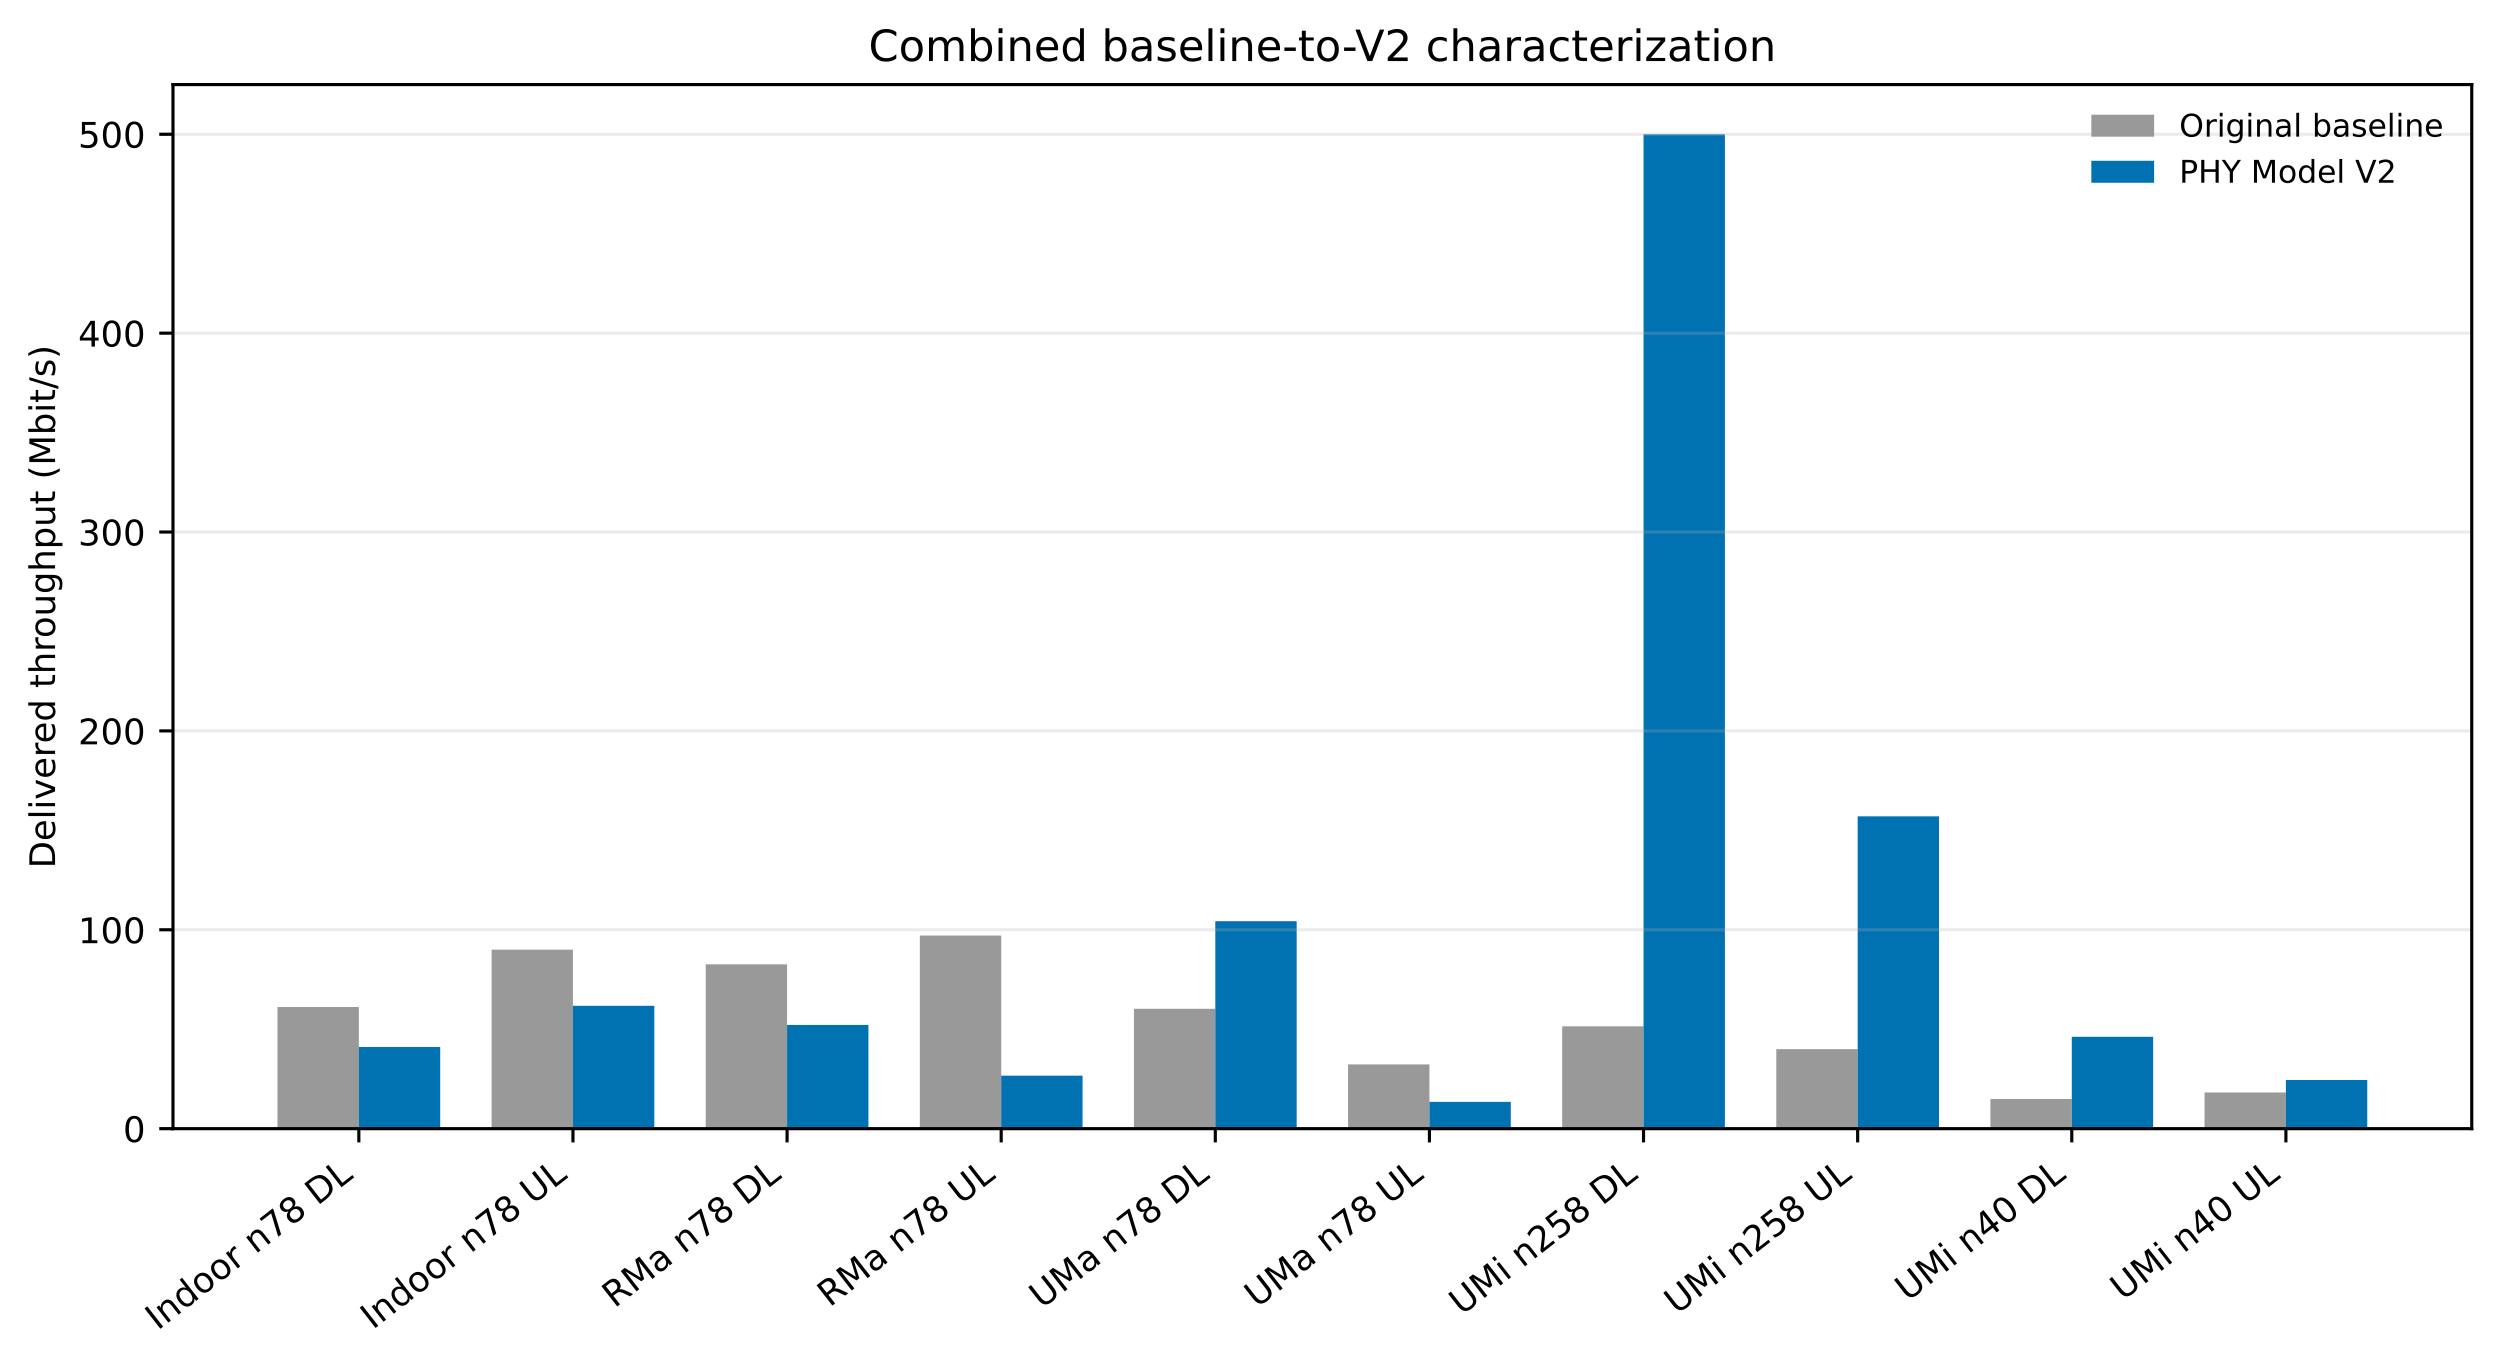
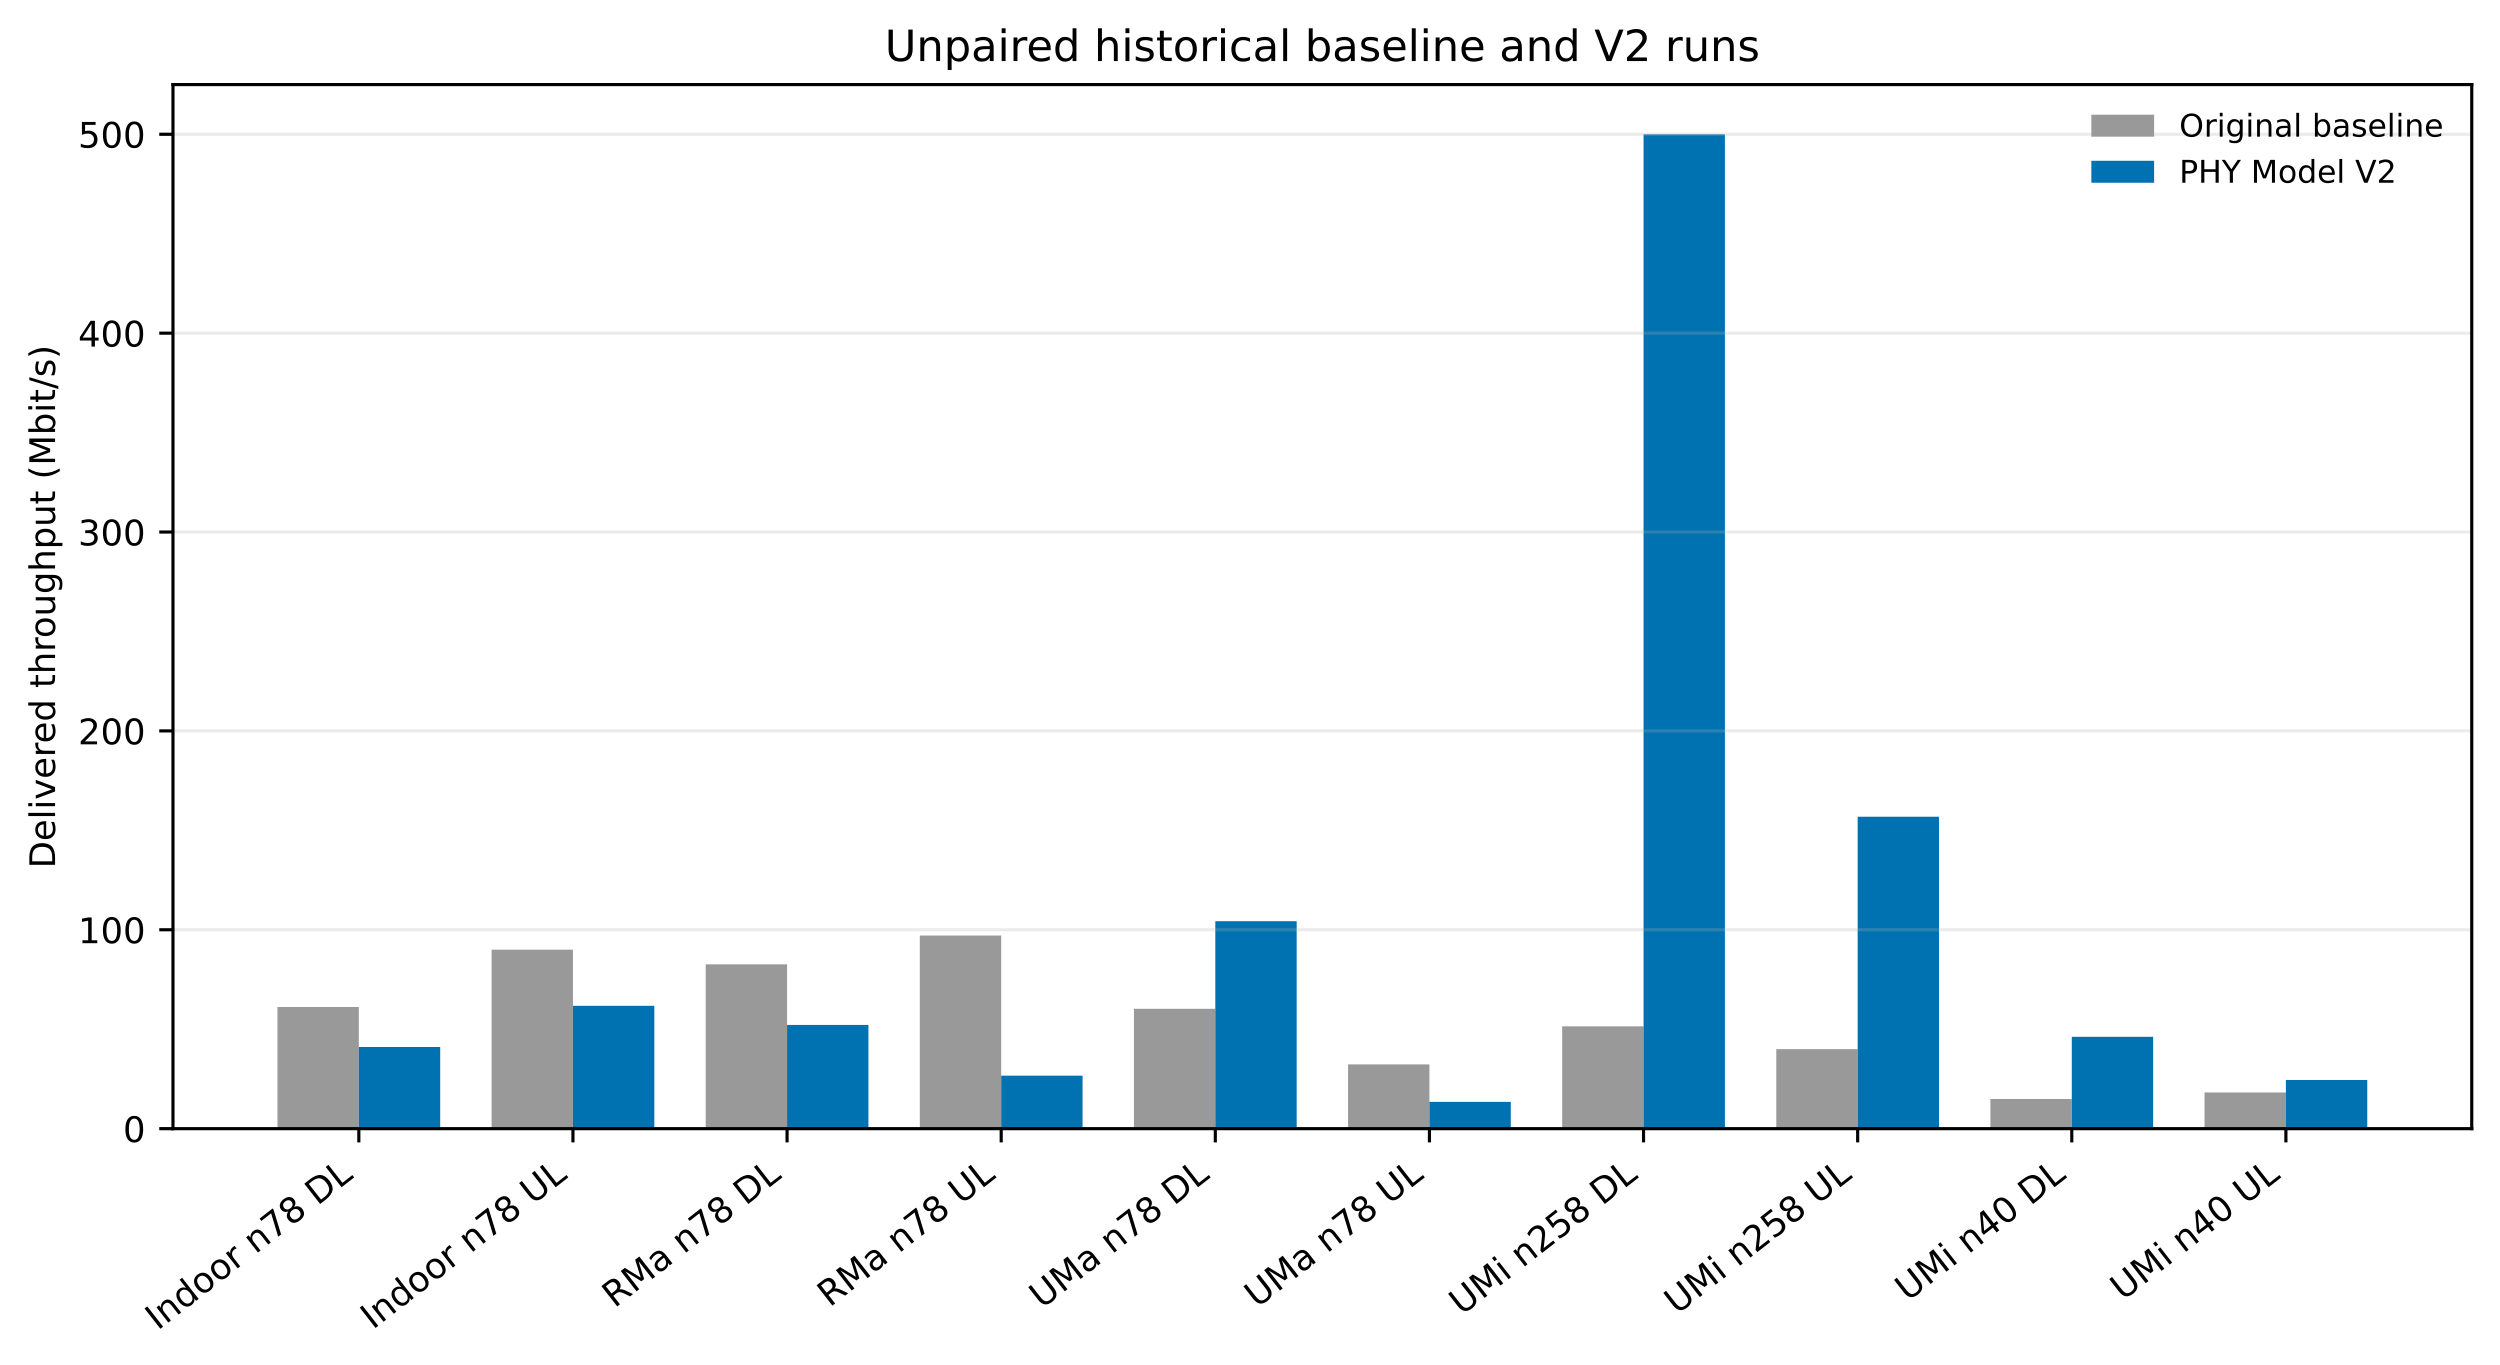
<svg xmlns="http://www.w3.org/2000/svg" xmlns:xlink="http://www.w3.org/1999/xlink" width="637.189pt" height="347.895pt" viewBox="0 0 637.189 347.895" version="1.1">
  <defs>
    <style type="text/css">*{stroke-linejoin: round; stroke-linecap: butt}</style>
  </defs>
  <g id="figure_1">
    <g id="patch_1">
      <path d="M 0 347.895 L 637.189 347.895 L 637.189 0 L 0 0 z " style="fill: #ffffff" />
    </g>
    <g id="axes_1">
      <g id="patch_2">
        <path d="M 44.089 287.67 L 629.989 287.67 L 629.989 21.558 L 44.089 21.558 z " style="fill: #ffffff" />
      </g>
      <g id="patch_3">
        <path d="M 70.721 287.67 L 91.459 287.67 L 91.459 256.668 L 70.721 256.668 z " clip-path="url(#pe78ab6352d)" style="fill: #999999" />
      </g>
      <g id="patch_4">
        <path d="M 125.294 287.67 L 146.032 287.67 L 146.032 242.05 L 125.294 242.05 z " clip-path="url(#pe78ab6352d)" style="fill: #999999" />
      </g>
      <g id="patch_5">
        <path d="M 179.868 287.67 L 200.606 287.67 L 200.606 245.782 L 179.868 245.782 z " clip-path="url(#pe78ab6352d)" style="fill: #999999" />
      </g>
      <g id="patch_6">
        <path d="M 234.441 287.67 L 255.179 287.67 L 255.179 238.445 L 234.441 238.445 z " clip-path="url(#pe78ab6352d)" style="fill: #999999" />
      </g>
      <g id="patch_7">
        <path d="M 289.014 287.67 L 309.752 287.67 L 309.752 257.111 L 289.014 257.111 z " clip-path="url(#pe78ab6352d)" style="fill: #999999" />
      </g>
      <g id="patch_8">
        <path d="M 343.588 287.67 L 364.326 287.67 L 364.326 271.289 L 343.588 271.289 z " clip-path="url(#pe78ab6352d)" style="fill: #999999" />
      </g>
      <g id="patch_9">
        <path d="M 398.161 287.67 L 418.899 287.67 L 418.899 261.591 L 398.161 261.591 z " clip-path="url(#pe78ab6352d)" style="fill: #999999" />
      </g>
      <g id="patch_10">
        <path d="M 452.735 287.67 L 473.473 287.67 L 473.473 267.391 L 452.735 267.391 z " clip-path="url(#pe78ab6352d)" style="fill: #999999" />
      </g>
      <g id="patch_11">
        <path d="M 507.308 287.67 L 528.046 287.67 L 528.046 280.103 L 507.308 280.103 z " clip-path="url(#pe78ab6352d)" style="fill: #999999" />
      </g>
      <g id="patch_12">
        <path d="M 561.881 287.67 L 582.619 287.67 L 582.619 278.451 L 561.881 278.451 z " clip-path="url(#pe78ab6352d)" style="fill: #999999" />
      </g>
      <g id="patch_13">
        <path d="M 91.459 287.67 L 112.197 287.67 L 112.197 266.85 L 91.459 266.85 z " clip-path="url(#pe78ab6352d)" style="fill: #0072b2" />
      </g>
      <g id="patch_14">
        <path d="M 146.032 287.67 L 166.77 287.67 L 166.77 256.36 L 146.032 256.36 z " clip-path="url(#pe78ab6352d)" style="fill: #0072b2" />
      </g>
      <g id="patch_15">
        <path d="M 200.606 287.67 L 221.343 287.67 L 221.343 261.229 L 200.606 261.229 z " clip-path="url(#pe78ab6352d)" style="fill: #0072b2" />
      </g>
      <g id="patch_16">
        <path d="M 255.179 287.67 L 275.917 287.67 L 275.917 274.166 L 255.179 274.166 z " clip-path="url(#pe78ab6352d)" style="fill: #0072b2" />
      </g>
      <g id="patch_17">
        <path d="M 309.752 287.67 L 330.49 287.67 L 330.49 234.794 L 309.752 234.794 z " clip-path="url(#pe78ab6352d)" style="fill: #0072b2" />
      </g>
      <g id="patch_18">
        <path d="M 364.326 287.67 L 385.064 287.67 L 385.064 280.834 L 364.326 280.834 z " clip-path="url(#pe78ab6352d)" style="fill: #0072b2" />
      </g>
      <g id="patch_19">
        <path d="M 418.899 287.67 L 439.637 287.67 L 439.637 34.23 L 418.899 34.23 z " clip-path="url(#pe78ab6352d)" style="fill: #0072b2" />
      </g>
      <g id="patch_20">
-         <path d="M 473.473 287.67 L 494.21 287.67 L 494.21 208.063 L 473.473 208.063 z " clip-path="url(#pe78ab6352d)" style="fill: #0072b2" />
+         <path d="M 473.473 287.67 L 494.21 287.67 L 494.21 208.158 L 473.473 208.158 z " clip-path="url(#pe78ab6352d)" style="fill: #0072b2" />
      </g>
      <g id="patch_21">
        <path d="M 528.046 287.67 L 548.784 287.67 L 548.784 264.261 L 528.046 264.261 z " clip-path="url(#pe78ab6352d)" style="fill: #0072b2" />
      </g>
      <g id="patch_22">
        <path d="M 582.619 287.67 L 603.357 287.67 L 603.357 275.272 L 582.619 275.272 z " clip-path="url(#pe78ab6352d)" style="fill: #0072b2" />
      </g>
      <g id="matplotlib.axis_1">
        <g id="xtick_1">
          <g id="line2d_1">
            <defs>
              <path id="mfd9205508a" d="M 0 0 L 0 3.5 " style="stroke: #000000; stroke-width: 0.8" />
            </defs>
            <g>
              <use xlink:href="#mfd9205508a" x="91.459" y="287.67" style="stroke: #000000; stroke-width: 0.8" />
            </g>
          </g>
          <g id="text_1">
            <text style="font-size: 9px; font-family: 'DejaVu Sans'" transform="translate(40.18303 339.2199) rotate(-38)">Indoor n78 DL</text>
          </g>
        </g>
        <g id="xtick_2">
          <g id="line2d_2">
            <g>
              <use xlink:href="#mfd9205508a" x="146.032" y="287.67" style="stroke: #000000; stroke-width: 0.8" />
            </g>
          </g>
          <g id="text_2">
            <text style="font-size: 9px; font-family: 'DejaVu Sans'" transform="translate(95.02682 339.0086) rotate(-38)">Indoor n78 UL</text>
          </g>
        </g>
        <g id="xtick_3">
          <g id="line2d_3">
            <g>
              <use xlink:href="#mfd9205508a" x="200.606" y="287.67" style="stroke: #000000; stroke-width: 0.8" />
            </g>
          </g>
          <g id="text_3">
            <text style="font-size: 9px; font-family: 'DejaVu Sans'" transform="translate(156.6203 333.5239) rotate(-38)">RMa n78 DL</text>
          </g>
        </g>
        <g id="xtick_4">
          <g id="line2d_4">
            <g>
              <use xlink:href="#mfd9205508a" x="255.179" y="287.67" style="stroke: #000000; stroke-width: 0.8" />
            </g>
          </g>
          <g id="text_4">
            <text style="font-size: 9px; font-family: 'DejaVu Sans'" transform="translate(211.4641 333.3127) rotate(-38)">RMa n78 UL</text>
          </g>
        </g>
        <g id="xtick_5">
          <g id="line2d_5">
            <g>
              <use xlink:href="#mfd9205508a" x="309.752" y="287.67" style="stroke: #000000; stroke-width: 0.8" />
            </g>
          </g>
          <g id="text_5">
            <text style="font-size: 9px; font-family: 'DejaVu Sans'" transform="translate(265.5044 333.7291) rotate(-38)">UMa n78 DL</text>
          </g>
        </g>
        <g id="xtick_6">
          <g id="line2d_6">
            <g>
              <use xlink:href="#mfd9205508a" x="364.326" y="287.67" style="stroke: #000000; stroke-width: 0.8" />
            </g>
          </g>
          <g id="text_6">
            <text style="font-size: 9px; font-family: 'DejaVu Sans'" transform="translate(320.3482 333.5179) rotate(-38)">UMa n78 UL</text>
          </g>
        </g>
        <g id="xtick_7">
          <g id="line2d_7">
            <g>
              <use xlink:href="#mfd9205508a" x="418.899" y="287.67" style="stroke: #000000; stroke-width: 0.8" />
            </g>
          </g>
          <g id="text_7">
            <text style="font-size: 9px; font-family: 'DejaVu Sans'" transform="translate(372.5148 335.3983) rotate(-38)">UMi n258 DL</text>
          </g>
        </g>
        <g id="xtick_8">
          <g id="line2d_8">
            <g>
              <use xlink:href="#mfd9205508a" x="473.473" y="287.67" style="stroke: #000000; stroke-width: 0.8" />
            </g>
          </g>
          <g id="text_8">
            <text style="font-size: 9px; font-family: 'DejaVu Sans'" transform="translate(427.3585 335.1871) rotate(-38)">UMi n258 UL</text>
          </g>
        </g>
        <g id="xtick_9">
          <g id="line2d_9">
            <g>
              <use xlink:href="#mfd9205508a" x="528.046" y="287.67" style="stroke: #000000; stroke-width: 0.8" />
            </g>
          </g>
          <g id="text_9">
            <text style="font-size: 9px; font-family: 'DejaVu Sans'" transform="translate(486.1739 331.8729) rotate(-38)">UMi n40 DL</text>
          </g>
        </g>
        <g id="xtick_10">
          <g id="line2d_10">
            <g>
              <use xlink:href="#mfd9205508a" x="582.619" y="287.67" style="stroke: #000000; stroke-width: 0.8" />
            </g>
          </g>
          <g id="text_10">
            <text style="font-size: 9px; font-family: 'DejaVu Sans'" transform="translate(541.0177 331.6616) rotate(-38)">UMi n40 UL</text>
          </g>
        </g>
      </g>
      <g id="matplotlib.axis_2">
        <g id="ytick_1">
          <g id="line2d_11">
            <path d="M 44.089 287.67 L 629.989 287.67 " clip-path="url(#pe78ab6352d)" style="fill: none; stroke: #b0b0b0; stroke-opacity: 0.25; stroke-width: 0.8; stroke-linecap: square" />
          </g>
          <g id="line2d_12">
            <defs>
              <path id="mfdfedc047a" d="M 0 0 L -3.5 0 " style="stroke: #000000; stroke-width: 0.8" />
            </defs>
            <g>
              <use xlink:href="#mfdfedc047a" x="44.089" y="287.67" style="stroke: #000000; stroke-width: 0.8" />
            </g>
          </g>
          <g id="text_11">
            <text style="font-size: 9px; font-family: 'DejaVu Sans'; text-anchor: end" x="37.089" y="291.09" transform="rotate(-0 37.08906 291.0896)">0</text>
          </g>
        </g>
        <g id="ytick_2">
          <g id="line2d_13">
            <path d="M 44.089 236.98 L 629.989 236.98 " clip-path="url(#pe78ab6352d)" style="fill: none; stroke: #b0b0b0; stroke-opacity: 0.25; stroke-width: 0.8; stroke-linecap: square" />
          </g>
          <g id="line2d_14">
            <g>
              <use xlink:href="#mfdfedc047a" x="44.089" y="236.98" style="stroke: #000000; stroke-width: 0.8" />
            </g>
          </g>
          <g id="text_12">
-             <text style="font-size: 9px; font-family: 'DejaVu Sans'; text-anchor: end" x="37.089" y="240.4" transform="rotate(-0 37.08906 240.3998)">100</text>
+             <text style="font-size: 9px; font-family: 'DejaVu Sans'; text-anchor: end" x="37.089" y="240.4" transform="rotate(-0 37.08906 240.3997)">100</text>
          </g>
        </g>
        <g id="ytick_3">
          <g id="line2d_15">
            <path d="M 44.089 186.291 L 629.989 186.291 " clip-path="url(#pe78ab6352d)" style="fill: none; stroke: #b0b0b0; stroke-opacity: 0.25; stroke-width: 0.8; stroke-linecap: square" />
          </g>
          <g id="line2d_16">
            <g>
              <use xlink:href="#mfdfedc047a" x="44.089" y="186.291" style="stroke: #000000; stroke-width: 0.8" />
            </g>
          </g>
          <g id="text_13">
            <text style="font-size: 9px; font-family: 'DejaVu Sans'; text-anchor: end" x="37.089" y="189.71" transform="rotate(-0 37.08906 189.7099)">200</text>
          </g>
        </g>
        <g id="ytick_4">
          <g id="line2d_17">
            <path d="M 44.089 135.601 L 629.989 135.601 " clip-path="url(#pe78ab6352d)" style="fill: none; stroke: #b0b0b0; stroke-opacity: 0.25; stroke-width: 0.8; stroke-linecap: square" />
          </g>
          <g id="line2d_18">
            <g>
              <use xlink:href="#mfdfedc047a" x="44.089" y="135.601" style="stroke: #000000; stroke-width: 0.8" />
            </g>
          </g>
          <g id="text_14">
-             <text style="font-size: 9px; font-family: 'DejaVu Sans'; text-anchor: end" x="37.089" y="139.02" transform="rotate(-0 37.08906 139.0201)">300</text>
+             <text style="font-size: 9px; font-family: 'DejaVu Sans'; text-anchor: end" x="37.089" y="139.02" transform="rotate(-0 37.08906 139.02)">300</text>
          </g>
        </g>
        <g id="ytick_5">
          <g id="line2d_19">
            <path d="M 44.089 84.911 L 629.989 84.911 " clip-path="url(#pe78ab6352d)" style="fill: none; stroke: #b0b0b0; stroke-opacity: 0.25; stroke-width: 0.8; stroke-linecap: square" />
          </g>
          <g id="line2d_20">
            <g>
              <use xlink:href="#mfdfedc047a" x="44.089" y="84.911" style="stroke: #000000; stroke-width: 0.8" />
            </g>
          </g>
          <g id="text_15">
-             <text style="font-size: 9px; font-family: 'DejaVu Sans'; text-anchor: end" x="37.089" y="88.33" transform="rotate(-0 37.08906 88.33028)">400</text>
+             <text style="font-size: 9px; font-family: 'DejaVu Sans'; text-anchor: end" x="37.089" y="88.33" transform="rotate(-0 37.08906 88.33021)">400</text>
          </g>
        </g>
        <g id="ytick_6">
          <g id="line2d_21">
            <path d="M 44.089 34.221 L 629.989 34.221 " clip-path="url(#pe78ab6352d)" style="fill: none; stroke: #b0b0b0; stroke-opacity: 0.25; stroke-width: 0.8; stroke-linecap: square" />
          </g>
          <g id="line2d_22">
            <g>
              <use xlink:href="#mfdfedc047a" x="44.089" y="34.221" style="stroke: #000000; stroke-width: 0.8" />
            </g>
          </g>
          <g id="text_16">
-             <text style="font-size: 9px; font-family: 'DejaVu Sans'; text-anchor: end" x="37.089" y="37.64" transform="rotate(-0 37.08906 37.64046)">500</text>
+             <text style="font-size: 9px; font-family: 'DejaVu Sans'; text-anchor: end" x="37.089" y="37.64" transform="rotate(-0 37.08906 37.64037)">500</text>
          </g>
        </g>
        <g id="text_17">
          <text style="font-size: 9px; font-family: 'DejaVu Sans'; text-anchor: middle" x="14.039" y="154.614" transform="rotate(-90 14.03859 154.6143)">Delivered throughput (Mbit/s)</text>
        </g>
      </g>
      <g id="patch_23">
        <path d="M 44.089 287.67 L 44.089 21.558 " style="fill: none; stroke: #000000; stroke-width: 0.8; stroke-linejoin: miter; stroke-linecap: square" />
      </g>
      <g id="patch_24">
        <path d="M 629.989 287.67 L 629.989 21.558 " style="fill: none; stroke: #000000; stroke-width: 0.8; stroke-linejoin: miter; stroke-linecap: square" />
      </g>
      <g id="patch_25">
        <path d="M 44.089 287.67 L 629.989 287.67 " style="fill: none; stroke: #000000; stroke-width: 0.8; stroke-linejoin: miter; stroke-linecap: square" />
      </g>
      <g id="patch_26">
        <path d="M 44.089 21.558 L 629.989 21.558 " style="fill: none; stroke: #000000; stroke-width: 0.8; stroke-linejoin: miter; stroke-linecap: square" />
      </g>
      <g id="text_18">
-         <text style="font-size: 11px; font-family: 'DejaVu Sans'; text-anchor: middle" x="337.039" y="15.558" transform="rotate(-0 337.0391 15.55828)">Combined baseline-to-V2 characterization</text>
+         <text style="font-size: 11px; font-family: 'DejaVu Sans'; text-anchor: middle" x="337.039" y="15.558" transform="rotate(-0 337.0391 15.55828)">Unpaired historical baseline and V2 runs</text>
      </g>
      <g id="legend_1">
        <g id="patch_27">
          <path d="M 533.033 34.837 L 549.033 34.837 L 549.033 29.237 L 533.033 29.237 z " style="fill: #999999" />
        </g>
        <g id="text_19">
          <text style="font-size: 8px; font-family: 'DejaVu Sans'; text-anchor: start" x="555.433" y="34.837" transform="rotate(-0 555.4328 34.83703)">Original baseline</text>
        </g>
        <g id="patch_28">
          <path d="M 533.033 46.58 L 549.033 46.58 L 549.033 40.98 L 533.033 40.98 z " style="fill: #0072b2" />
        </g>
        <g id="text_20">
          <text style="font-size: 8px; font-family: 'DejaVu Sans'; text-anchor: start" x="555.433" y="46.58" transform="rotate(-0 555.4328 46.57953)">PHY Model V2</text>
        </g>
      </g>
    </g>
  </g>
  <defs>
    <clipPath id="pe78ab6352d">
      <rect x="44.089" y="21.558" width="585.9" height="266.112" />
    </clipPath>
  </defs>
</svg>
